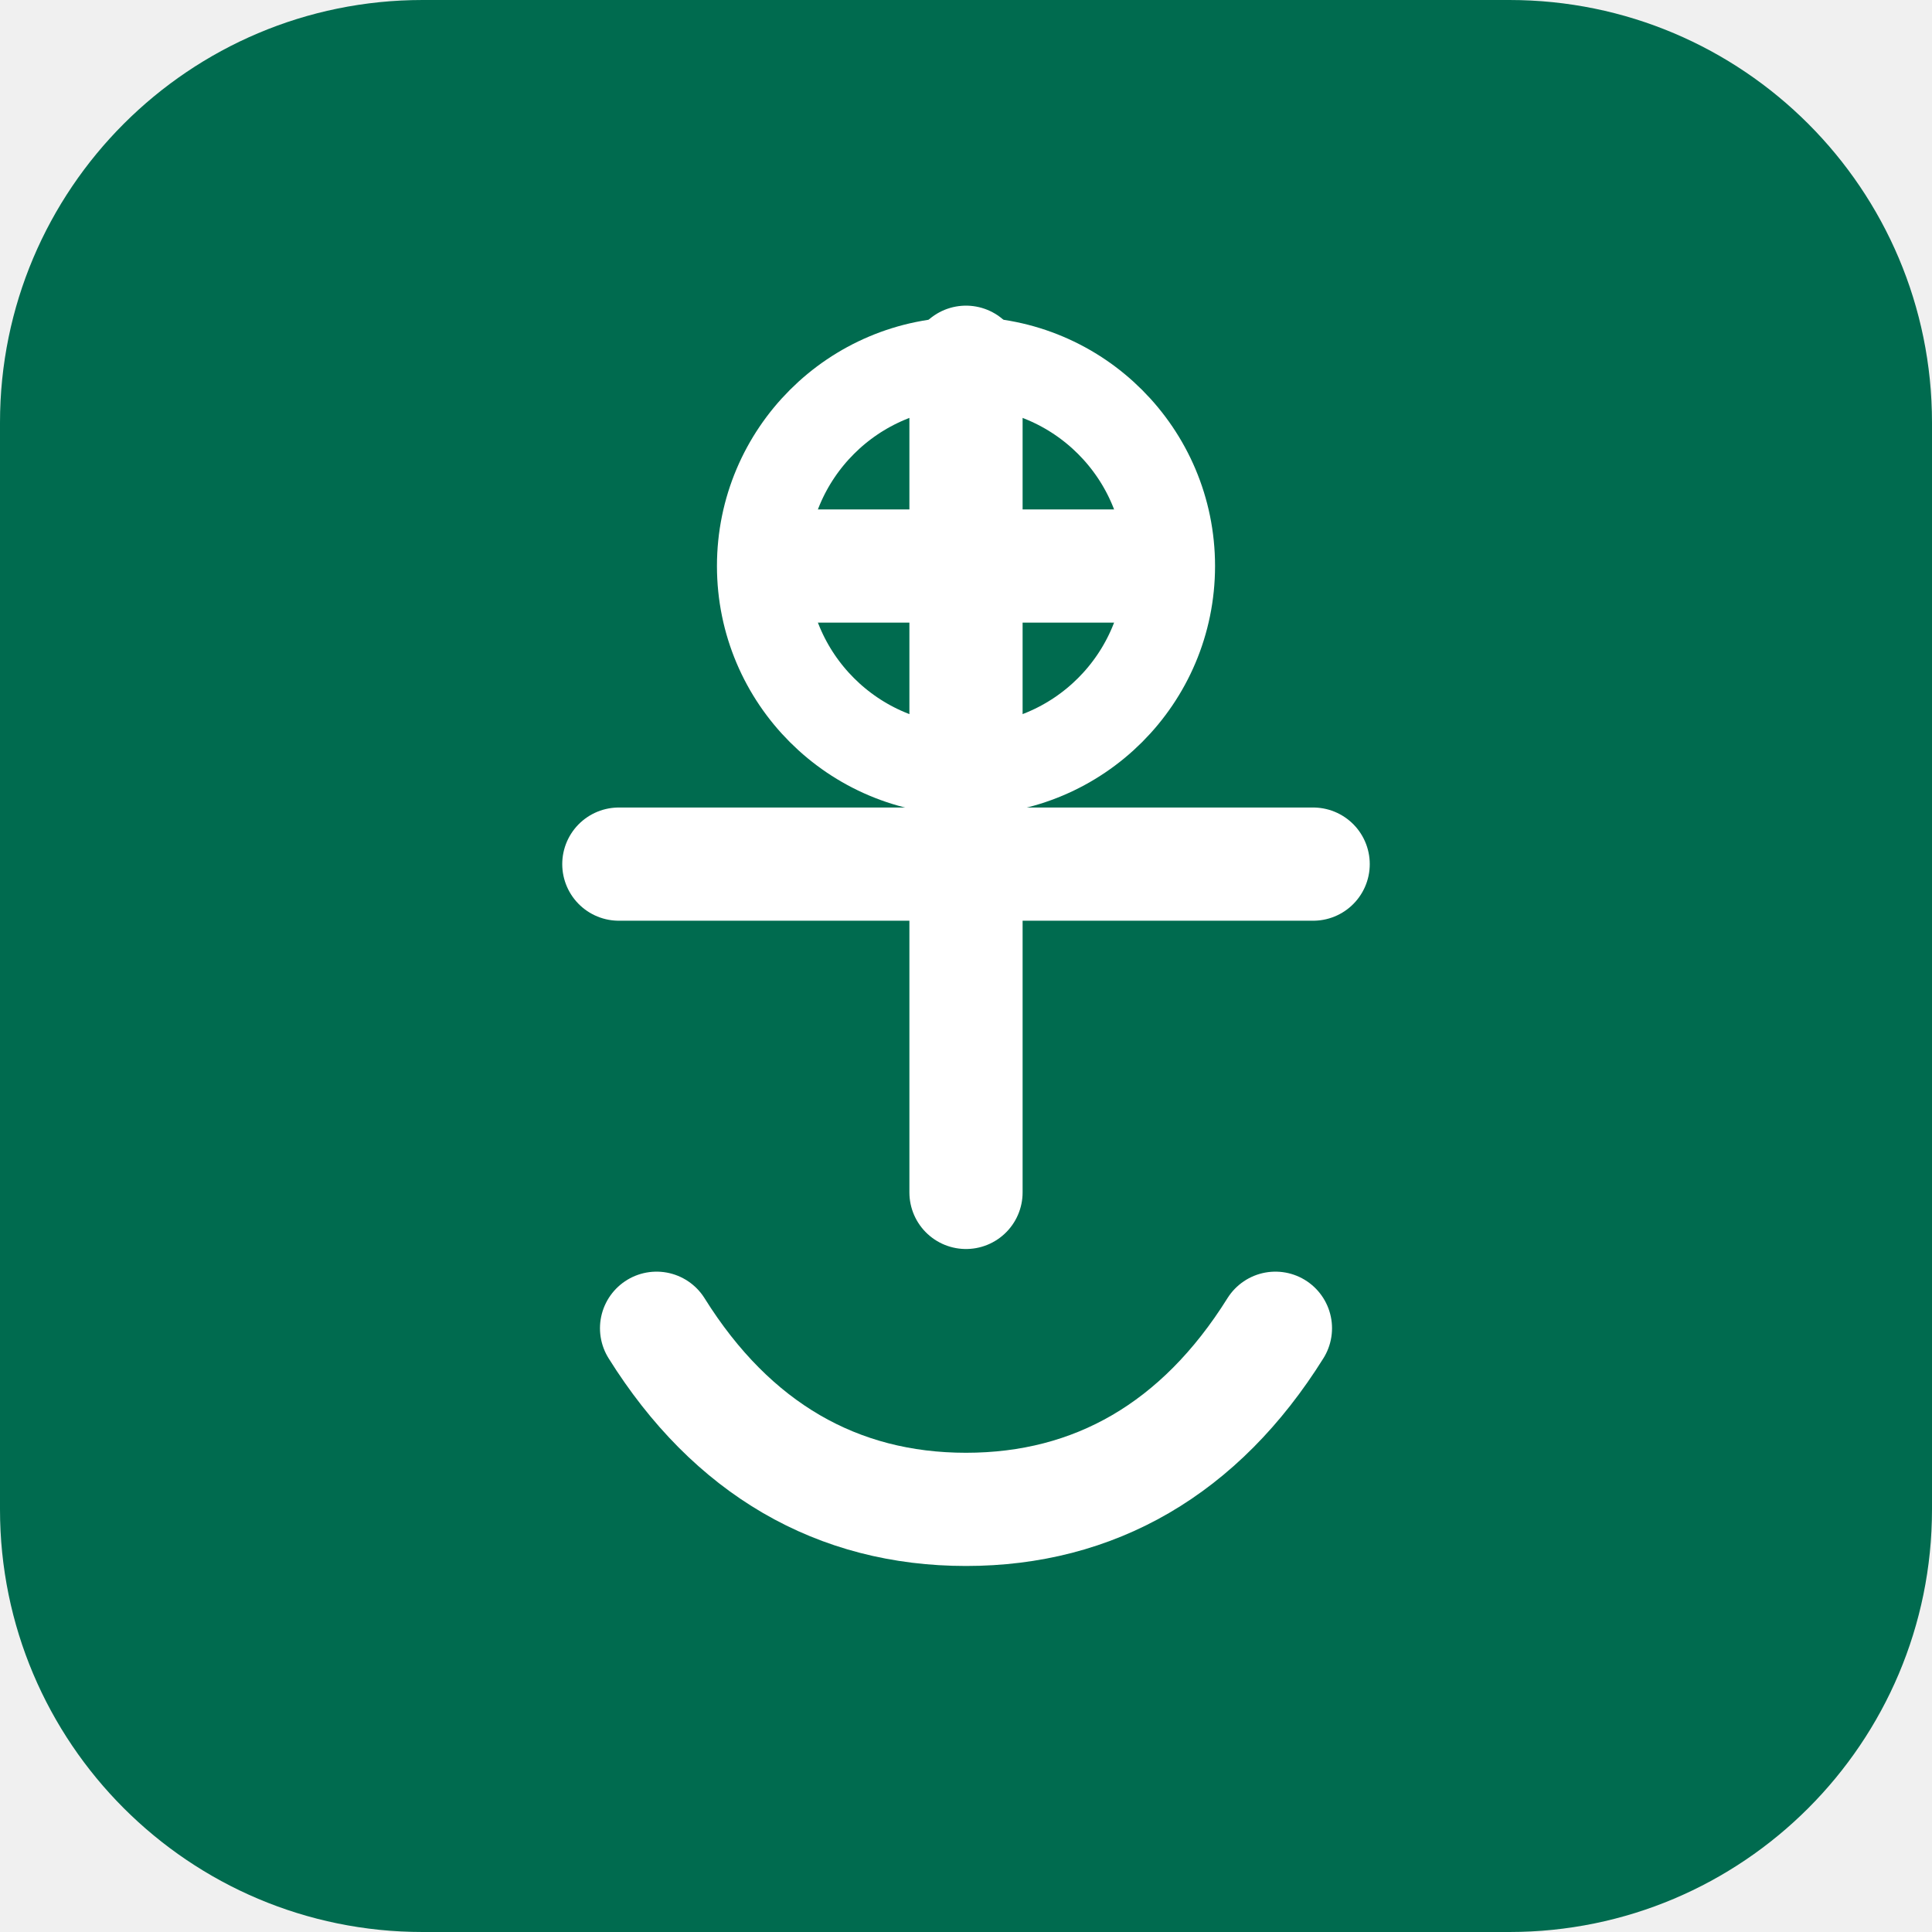
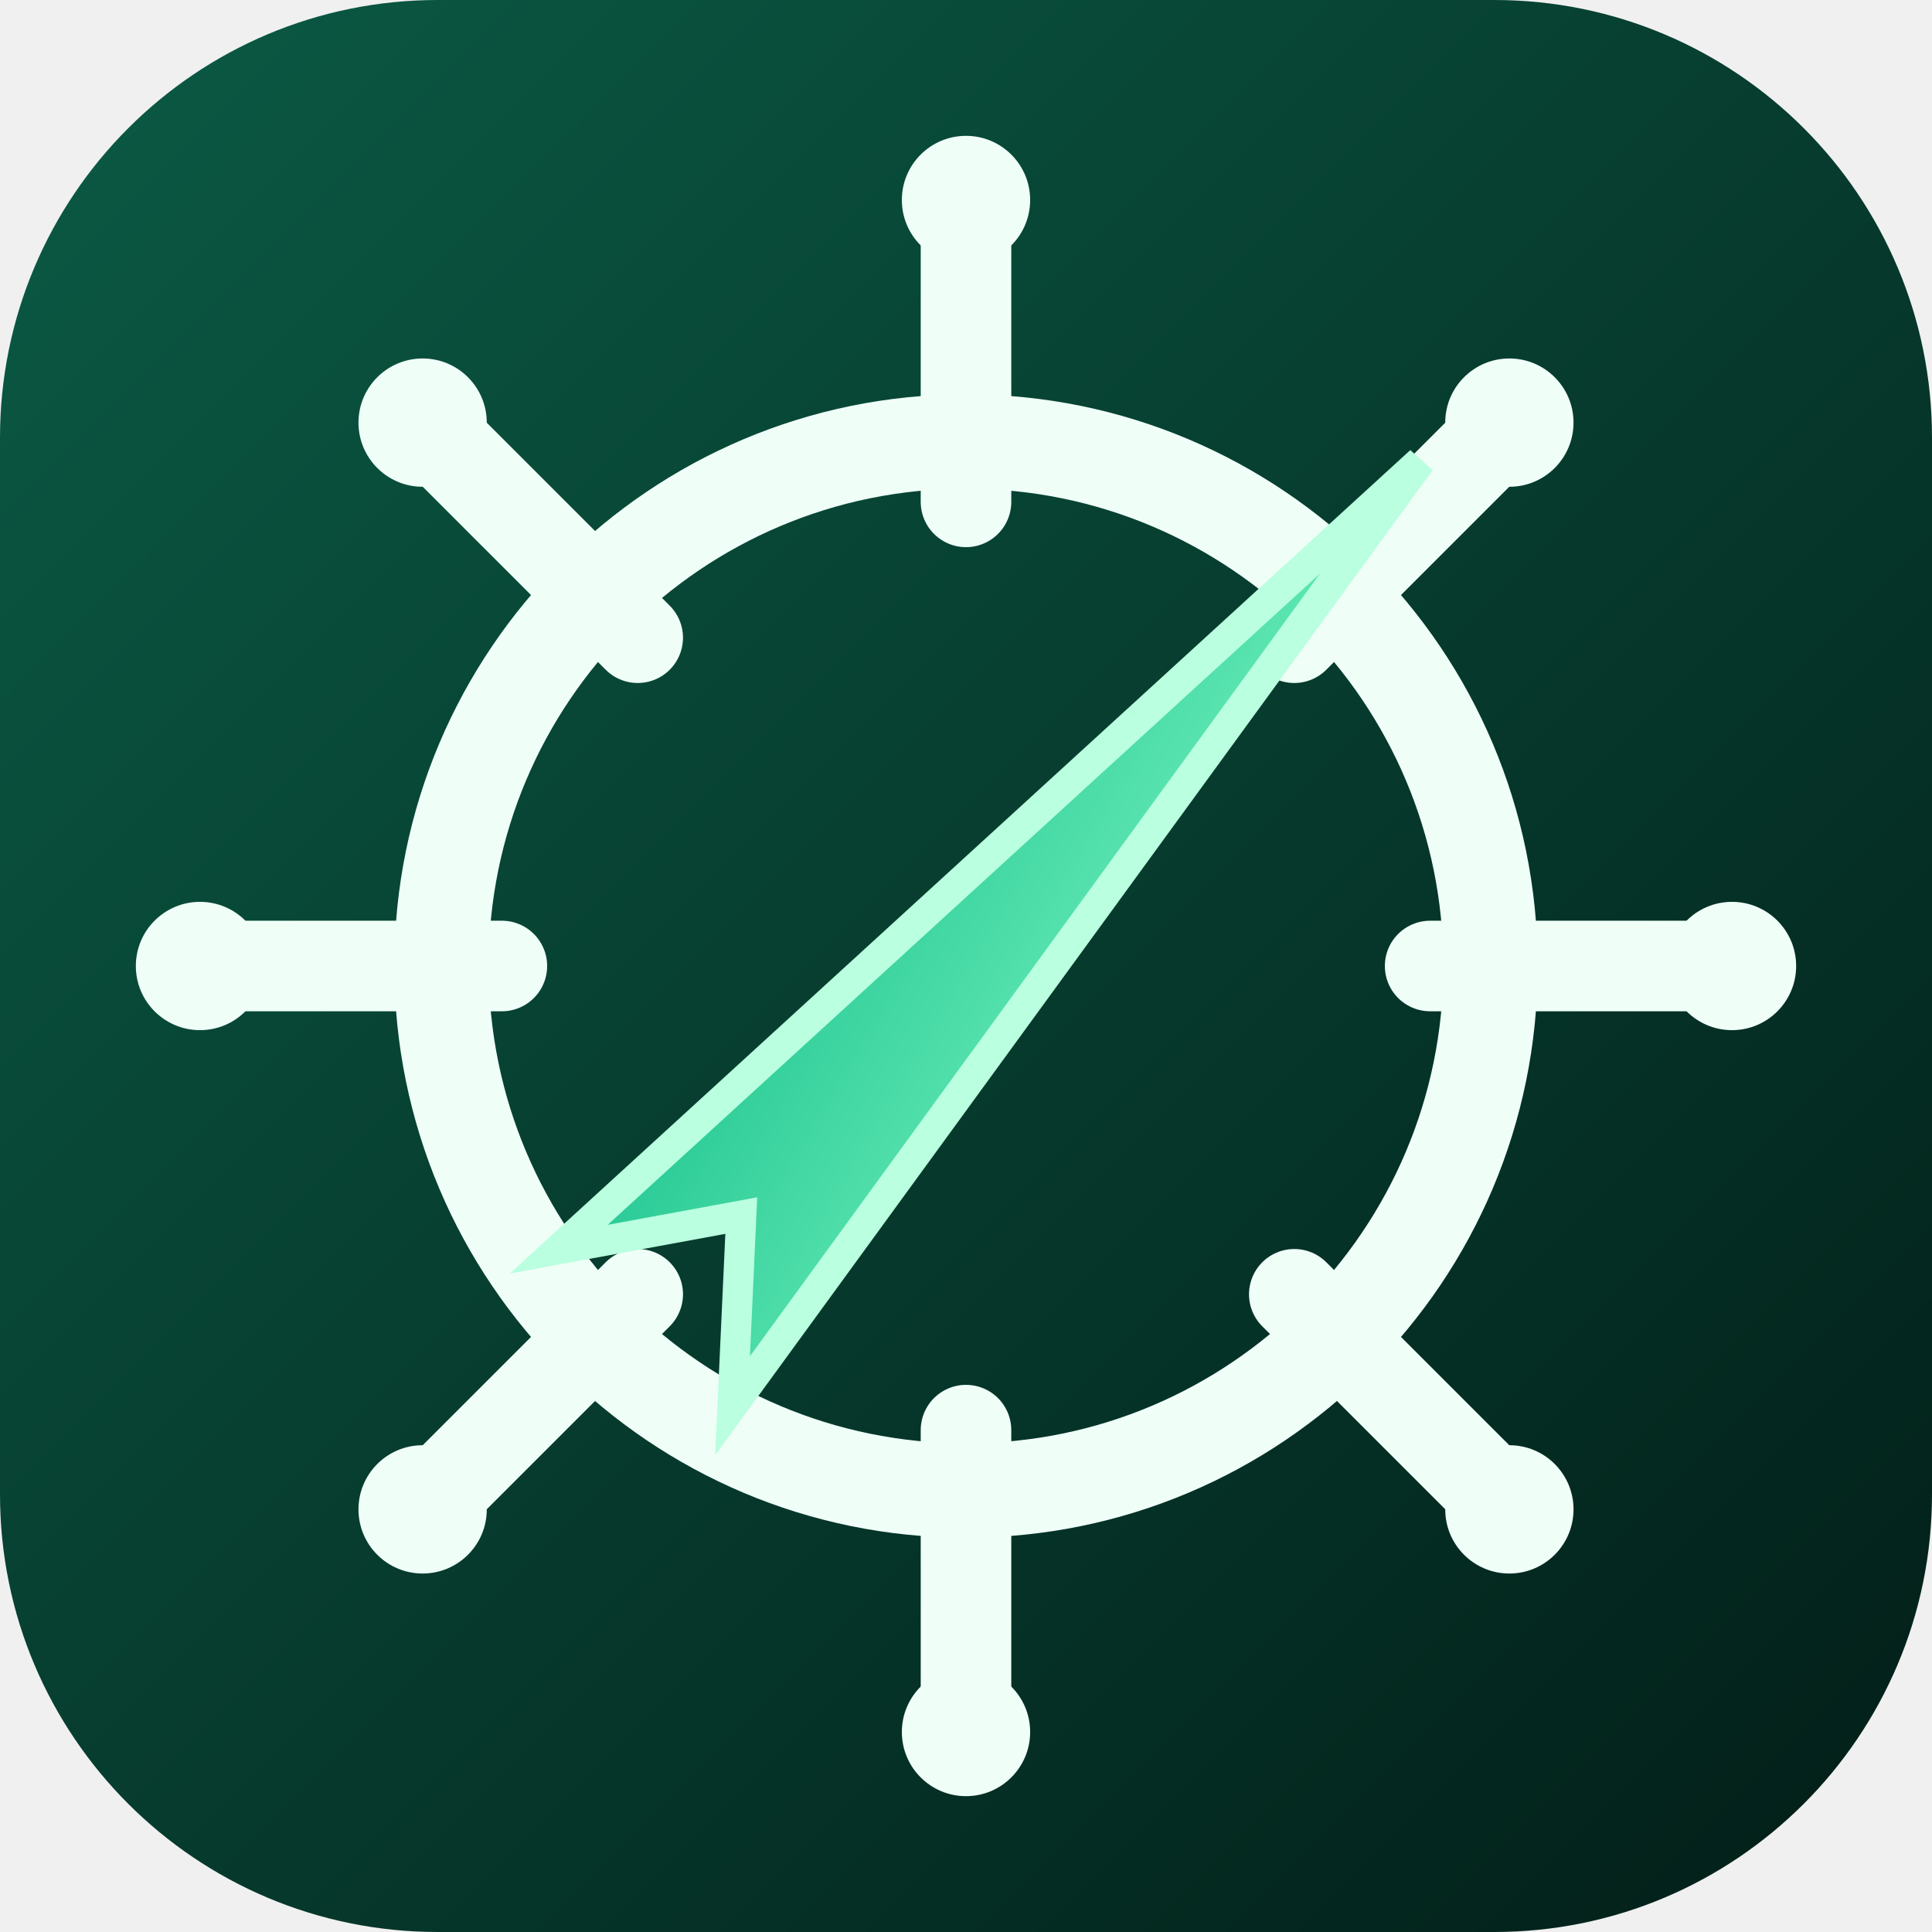
- <svg xmlns="http://www.w3.org/2000/svg" viewBox="0 0 512 512">
-   <rect width="512" height="512" rx="112" fill="#006b4f" />
-   <path d="M256 96v220m-92-87h184M174 352c20 32 48 48 82 48s62-16 82-48M210 150h92" fill="none" stroke="#fff" stroke-width="30" stroke-linecap="round" stroke-linejoin="round" />
-   <path d="M202 150a54 54 0 1 0 108 0 54 54 0 1 0-108 0" fill="none" stroke="#fff" stroke-width="24" />
+ <svg xmlns="http://www.w3.org/2000/svg" viewBox="0 0 512 512" role="img" aria-labelledby="title">
+   <defs>
+     <linearGradient id="bg" x1="0" y1="0" x2="1" y2="1">
+       <stop stop-color="#0b5b45" />
+       <stop offset="1" stop-color="#021d17" />
+     </linearGradient>
+     <linearGradient id="mint" x1="0" y1="1" x2="1" y2="0">
+       <stop stop-color="#27c995" />
+       <stop offset="1" stop-color="#73f1bd" />
+     </linearGradient>
+   </defs>
+   <rect width="512" height="512" rx="116" fill="url(#bg)" />
+   <circle cx="256" cy="256" r="139" fill="none" stroke="#effff8" stroke-width="25" />
+   <g stroke="#effff8" stroke-width="24" stroke-linecap="round">
+     <path d="M256 64v69M256 379v69M64 256h69M379 256h69M120 120l49 49M343 343l49 49M392 120l-49 49M169 343l-49 49" />
+   </g>
+   <g fill="#effff8">
+     <circle cx="256" cy="53" r="17" />
+     <circle cx="256" cy="459" r="17" />
+     <circle cx="53" cy="256" r="17" />
+     <circle cx="459" cy="256" r="17" />
+     <circle cx="112" cy="112" r="17" />
+     <circle cx="400" cy="400" r="17" />
+     <circle cx="400" cy="112" r="17" />
+     <circle cx="112" cy="400" r="17" />
+   </g>
+   <g transform="rotate(42 256 256)">
+     <path d="M226 384 256 76l32 308-32-39Z" fill="url(#mint)" stroke="#baffdf" stroke-width="8" />
+   </g>
</svg>
